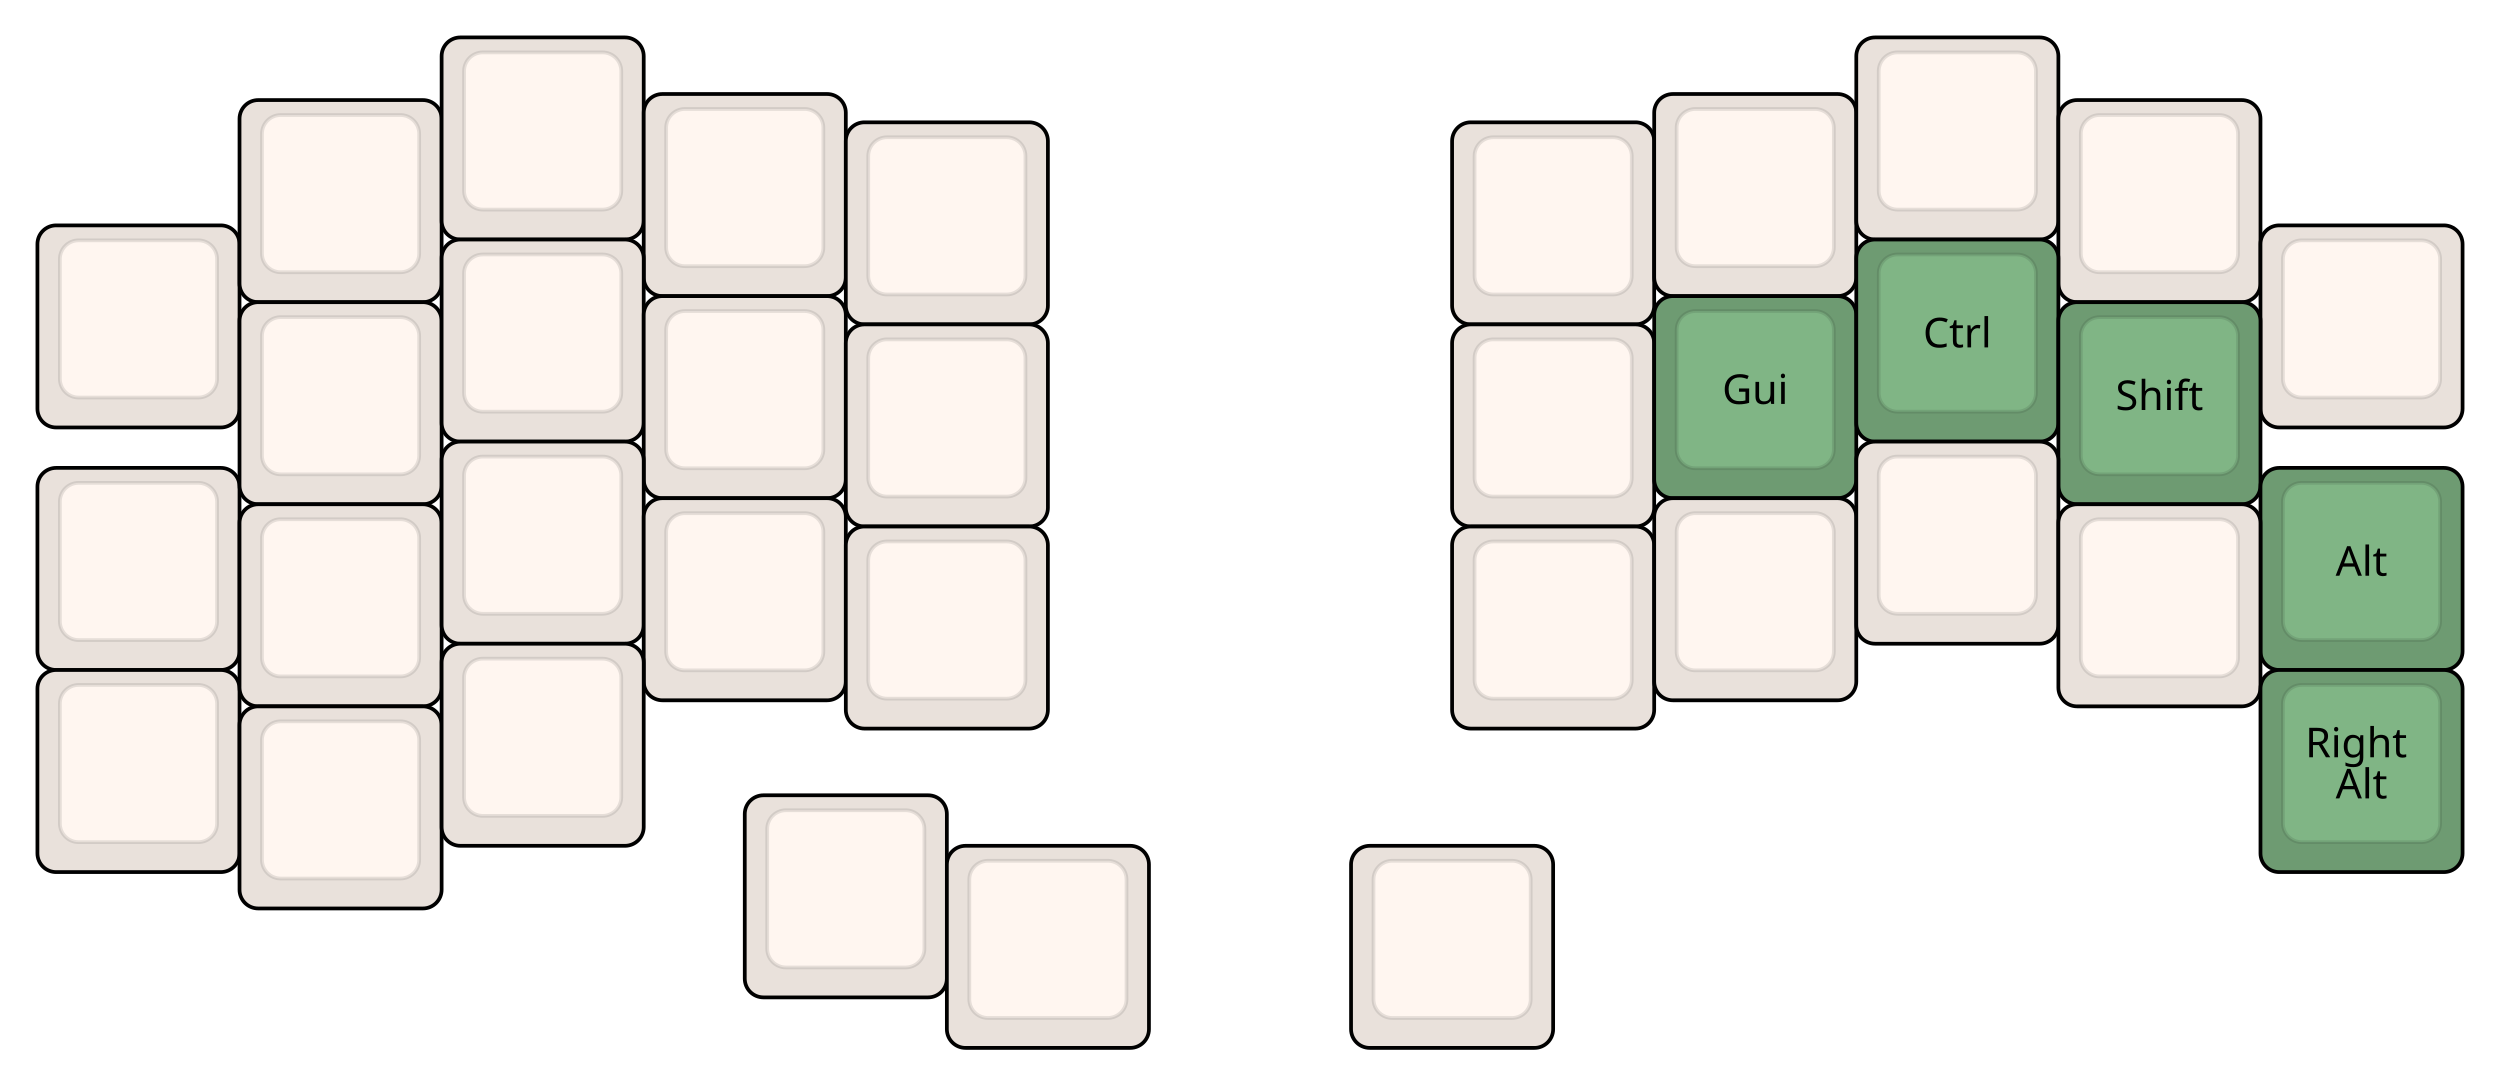
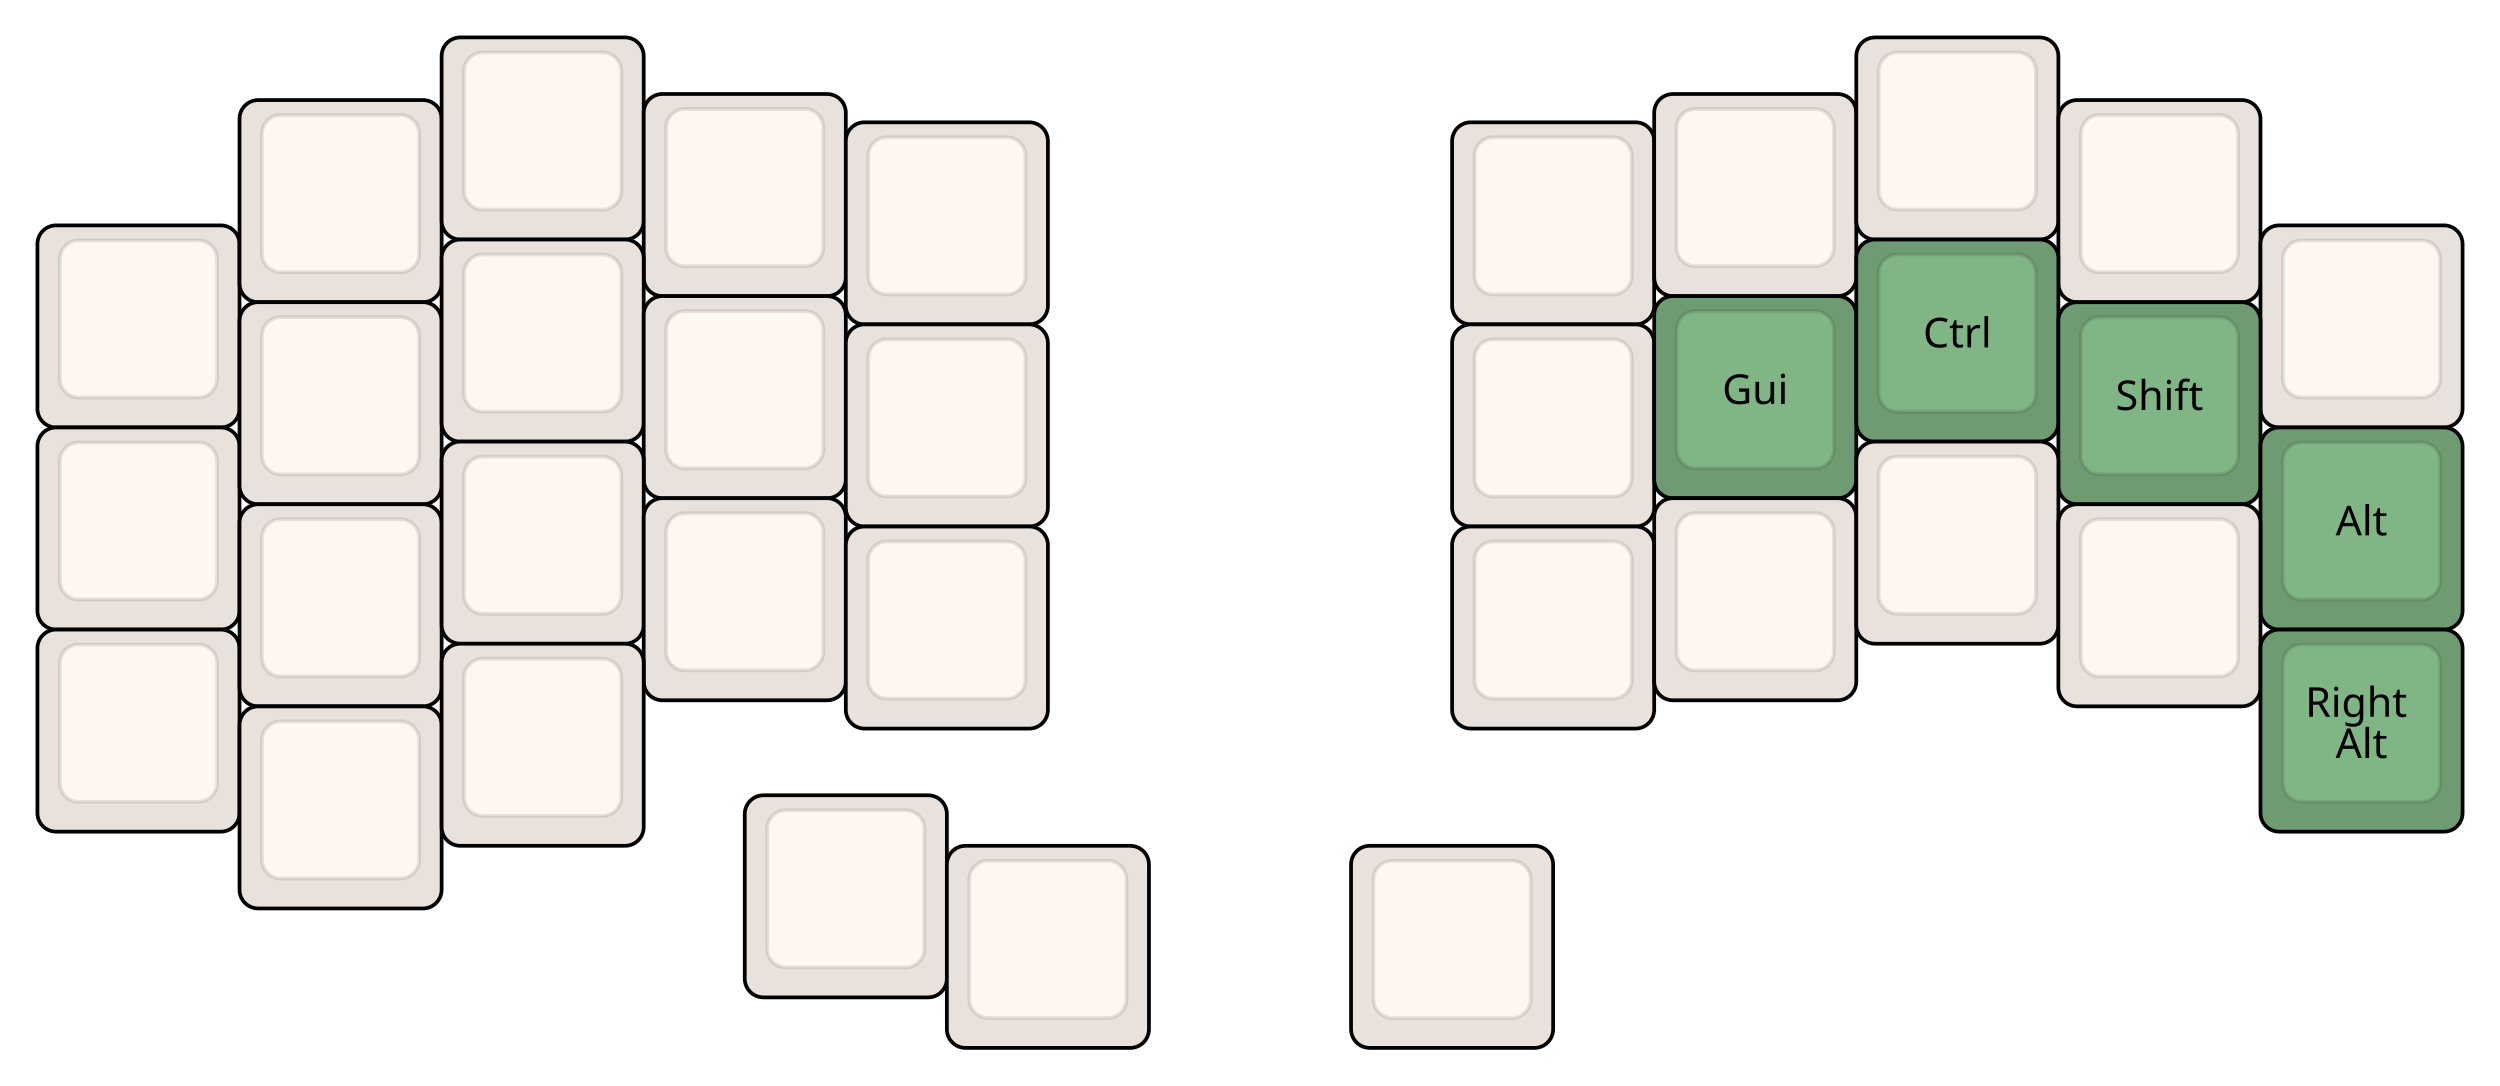
<svg xmlns="http://www.w3.org/2000/svg" width="668px" height="290x" viewBox="0 0 668 290">
  <style type="text/css">
    .keycap .border { stroke: black; stroke-width: 1; }
    .keycap .inner.border { stroke: rgba(0,0,0,.1); }
    .keycap { font-family: sans-serif; font-size: 11px}
    .keycap .sub { font-size: 9px}
  </style>
  <g class="keycap blank">
    <rect x="10" y="60.22" width="54" height="54" rx="5" fill="#e9e1db" class="outer border" />
    <rect x="16" y="64.22" width="42" height="42" rx="5" fill="#fff6f0" class="inner border" />
  </g>
  <g class="keycap blank">
    <rect x="64" y="26.74" width="54" height="54" rx="5" fill="#e9e1db" class="outer border" />
    <rect x="70" y="30.74" width="42" height="42" rx="5" fill="#fff6f0" class="inner border" />
  </g>
  <g class="keycap blank">
    <rect x="118" y="10" width="54" height="54" rx="5" fill="#e9e1db" class="outer border" />
    <rect x="124" y="14" width="42" height="42" rx="5" fill="#fff6f0" class="inner border" />
  </g>
  <g class="keycap blank">
    <rect x="172" y="25.12" width="54" height="54" rx="5" fill="#e9e1db" class="outer border" />
    <rect x="178" y="29.12" width="42" height="42" rx="5" fill="#fff6f0" class="inner border" />
  </g>
  <g class="keycap blank">
    <rect x="226" y="32.68" width="54" height="54" rx="5" fill="#e9e1db" class="outer border" />
    <rect x="232" y="36.68" width="42" height="42" rx="5" fill="#fff6f0" class="inner border" />
  </g>
  <g class="keycap blank">
    <rect x="388" y="32.68" width="54" height="54" rx="5" fill="#e9e1db" class="outer border" />
    <rect x="394" y="36.68" width="42" height="42" rx="5" fill="#fff6f0" class="inner border" />
  </g>
  <g class="keycap blank">
    <rect x="442" y="25.12" width="54" height="54" rx="5" fill="#e9e1db" class="outer border" />
    <rect x="448" y="29.12" width="42" height="42" rx="5" fill="#fff6f0" class="inner border" />
  </g>
  <g class="keycap blank">
    <rect x="496" y="10" width="54" height="54" rx="5" fill="#e9e1db" class="outer border" />
    <rect x="502" y="14" width="42" height="42" rx="5" fill="#fff6f0" class="inner border" />
  </g>
  <g class="keycap blank">
    <rect x="550" y="26.74" width="54" height="54" rx="5" fill="#e9e1db" class="outer border" />
    <rect x="556" y="30.74" width="42" height="42" rx="5" fill="#fff6f0" class="inner border" />
  </g>
  <g class="keycap blank">
    <rect x="604" y="60.22" width="54" height="54" rx="5" fill="#e9e1db" class="outer border" />
    <rect x="610" y="64.22" width="42" height="42" rx="5" fill="#fff6f0" class="inner border" />
  </g>
  <g class="keycap blank">
-     <rect x="10" y="125.02" width="54" height="54" rx="5" fill="#e9e1db" class="outer border" />
-     <rect x="16" y="129.02" width="42" height="42" rx="5" fill="#fff6f0" class="inner border" />
+     <rect x="10" y="114.22" width="54" height="54" rx="5" fill="#e9e1db" class="outer border" />
+     <rect x="16" y="118.22" width="42" height="42" rx="5" fill="#fff6f0" class="inner border" />
  </g>
  <g class="keycap blank">
    <rect x="64" y="80.74" width="54" height="54" rx="5" fill="#e9e1db" class="outer border" />
    <rect x="70" y="84.74" width="42" height="42" rx="5" fill="#fff6f0" class="inner border" />
  </g>
  <g class="keycap blank">
    <rect x="118" y="64" width="54" height="54" rx="5" fill="#e9e1db" class="outer border" />
    <rect x="124" y="68" width="42" height="42" rx="5" fill="#fff6f0" class="inner border" />
  </g>
  <g class="keycap blank">
    <rect x="172" y="79.12" width="54" height="54" rx="5" fill="#e9e1db" class="outer border" />
    <rect x="178" y="83.12" width="42" height="42" rx="5" fill="#fff6f0" class="inner border" />
  </g>
  <g class="keycap blank">
    <rect x="226" y="86.68" width="54" height="54" rx="5" fill="#e9e1db" class="outer border" />
    <rect x="232" y="90.68" width="42" height="42" rx="5" fill="#fff6f0" class="inner border" />
  </g>
  <g class="keycap blank">
    <rect x="388" y="86.68" width="54" height="54" rx="5" fill="#e9e1db" class="outer border" />
    <rect x="394" y="90.68" width="42" height="42" rx="5" fill="#fff6f0" class="inner border" />
  </g>
  <g class="keycap mod1">
    <rect x="442" y="79.12" width="54" height="54" rx="5" fill="#6e9b72" class="outer border" />
    <rect x="448" y="83.12" width="42" height="42" rx="5" fill="#80b585" class="inner border" />
    <text x="469" y="104.12" text-anchor="middle" dominant-baseline="middle" class="main">
      <tspan x="469" dy="0">Gui</tspan>
    </text>
  </g>
  <g class="keycap mod1">
    <rect x="496" y="64" width="54" height="54" rx="5" fill="#6e9b72" class="outer border" />
    <rect x="502" y="68" width="42" height="42" rx="5" fill="#80b585" class="inner border" />
    <text x="523" y="89" text-anchor="middle" dominant-baseline="middle" class="main">
      <tspan x="523" dy="0">Ctrl</tspan>
    </text>
  </g>
  <g class="keycap mod1">
    <rect x="550" y="80.74" width="54" height="54" rx="5" fill="#6e9b72" class="outer border" />
    <rect x="556" y="84.74" width="42" height="42" rx="5" fill="#80b585" class="inner border" />
    <text x="577" y="105.74" text-anchor="middle" dominant-baseline="middle" class="main">
      <tspan x="577" dy="0">Shift</tspan>
    </text>
  </g>
  <g class="keycap mod1">
-     <rect x="604" y="125.02" width="54" height="54" rx="5" fill="#6e9b72" class="outer border" />
-     <rect x="610" y="129.02" width="42" height="42" rx="5" fill="#80b585" class="inner border" />
-     <text x="631" y="150.02" text-anchor="middle" dominant-baseline="middle" class="main">
+     <rect x="604" y="114.22" width="54" height="54" rx="5" fill="#6e9b72" class="outer border" />
+     <rect x="610" y="118.22" width="42" height="42" rx="5" fill="#80b585" class="inner border" />
+     <text x="631" y="139.22" text-anchor="middle" dominant-baseline="middle" class="main">
      <tspan x="631" dy="0">Alt</tspan>
    </text>
  </g>
  <g class="keycap blank">
-     <rect x="10" y="179.02" width="54" height="54" rx="5" fill="#e9e1db" class="outer border" />
-     <rect x="16" y="183.02" width="42" height="42" rx="5" fill="#fff6f0" class="inner border" />
+     <rect x="10" y="168.22" width="54" height="54" rx="5" fill="#e9e1db" class="outer border" />
+     <rect x="16" y="172.22" width="42" height="42" rx="5" fill="#fff6f0" class="inner border" />
  </g>
  <g class="keycap blank">
    <rect x="64" y="134.74" width="54" height="54" rx="5" fill="#e9e1db" class="outer border" />
    <rect x="70" y="138.74" width="42" height="42" rx="5" fill="#fff6f0" class="inner border" />
  </g>
  <g class="keycap blank">
    <rect x="118" y="118" width="54" height="54" rx="5" fill="#e9e1db" class="outer border" />
    <rect x="124" y="122" width="42" height="42" rx="5" fill="#fff6f0" class="inner border" />
  </g>
  <g class="keycap blank">
    <rect x="172" y="133.12" width="54" height="54" rx="5" fill="#e9e1db" class="outer border" />
    <rect x="178" y="137.12" width="42" height="42" rx="5" fill="#fff6f0" class="inner border" />
  </g>
  <g class="keycap blank">
    <rect x="226" y="140.68" width="54" height="54" rx="5" fill="#e9e1db" class="outer border" />
    <rect x="232" y="144.68" width="42" height="42" rx="5" fill="#fff6f0" class="inner border" />
  </g>
  <g class="keycap blank">
    <rect x="388" y="140.68" width="54" height="54" rx="5" fill="#e9e1db" class="outer border" />
    <rect x="394" y="144.68" width="42" height="42" rx="5" fill="#fff6f0" class="inner border" />
  </g>
  <g class="keycap blank">
    <rect x="442" y="133.12" width="54" height="54" rx="5" fill="#e9e1db" class="outer border" />
    <rect x="448" y="137.12" width="42" height="42" rx="5" fill="#fff6f0" class="inner border" />
  </g>
  <g class="keycap blank">
    <rect x="496" y="118" width="54" height="54" rx="5" fill="#e9e1db" class="outer border" />
    <rect x="502" y="122" width="42" height="42" rx="5" fill="#fff6f0" class="inner border" />
  </g>
  <g class="keycap blank">
    <rect x="550" y="134.74" width="54" height="54" rx="5" fill="#e9e1db" class="outer border" />
    <rect x="556" y="138.74" width="42" height="42" rx="5" fill="#fff6f0" class="inner border" />
  </g>
  <g class="keycap mod1">
-     <rect x="604" y="179.02" width="54" height="54" rx="5" fill="#6e9b72" class="outer border" />
-     <rect x="610" y="183.02" width="42" height="42" rx="5" fill="#80b585" class="inner border" />
-     <text x="631" y="198.52" text-anchor="middle" dominant-baseline="middle" class="main">
+     <rect x="604" y="168.22" width="54" height="54" rx="5" fill="#6e9b72" class="outer border" />
+     <rect x="610" y="172.22" width="42" height="42" rx="5" fill="#80b585" class="inner border" />
+     <text x="631" y="187.72" text-anchor="middle" dominant-baseline="middle" class="main">
      <tspan x="631" dy="0">Right</tspan>
      <tspan x="631" dy="11">Alt</tspan>
    </text>
  </g>
  <g class="keycap blank">
    <rect x="64" y="188.74" width="54" height="54" rx="5" fill="#e9e1db" class="outer border" />
    <rect x="70" y="192.74" width="42" height="42" rx="5" fill="#fff6f0" class="inner border" />
  </g>
  <g class="keycap blank">
    <rect x="118" y="172" width="54" height="54" rx="5" fill="#e9e1db" class="outer border" />
    <rect x="124" y="176" width="42" height="42" rx="5" fill="#fff6f0" class="inner border" />
  </g>
  <g class="keycap blank">
    <rect x="199" y="212.5" width="54" height="54" rx="5" fill="#e9e1db" class="outer border" />
    <rect x="205" y="216.5" width="42" height="42" rx="5" fill="#fff6f0" class="inner border" />
  </g>
  <g class="keycap blank">
    <rect x="253" y="226" width="54" height="54" rx="5" fill="#e9e1db" class="outer border" />
    <rect x="259" y="230" width="42" height="42" rx="5" fill="#fff6f0" class="inner border" />
  </g>
  <g class="keycap blank">
    <rect x="361" y="226" width="54" height="54" rx="5" fill="#e9e1db" class="outer border" />
    <rect x="367" y="230" width="42" height="42" rx="5" fill="#fff6f0" class="inner border" />
  </g>
</svg>
